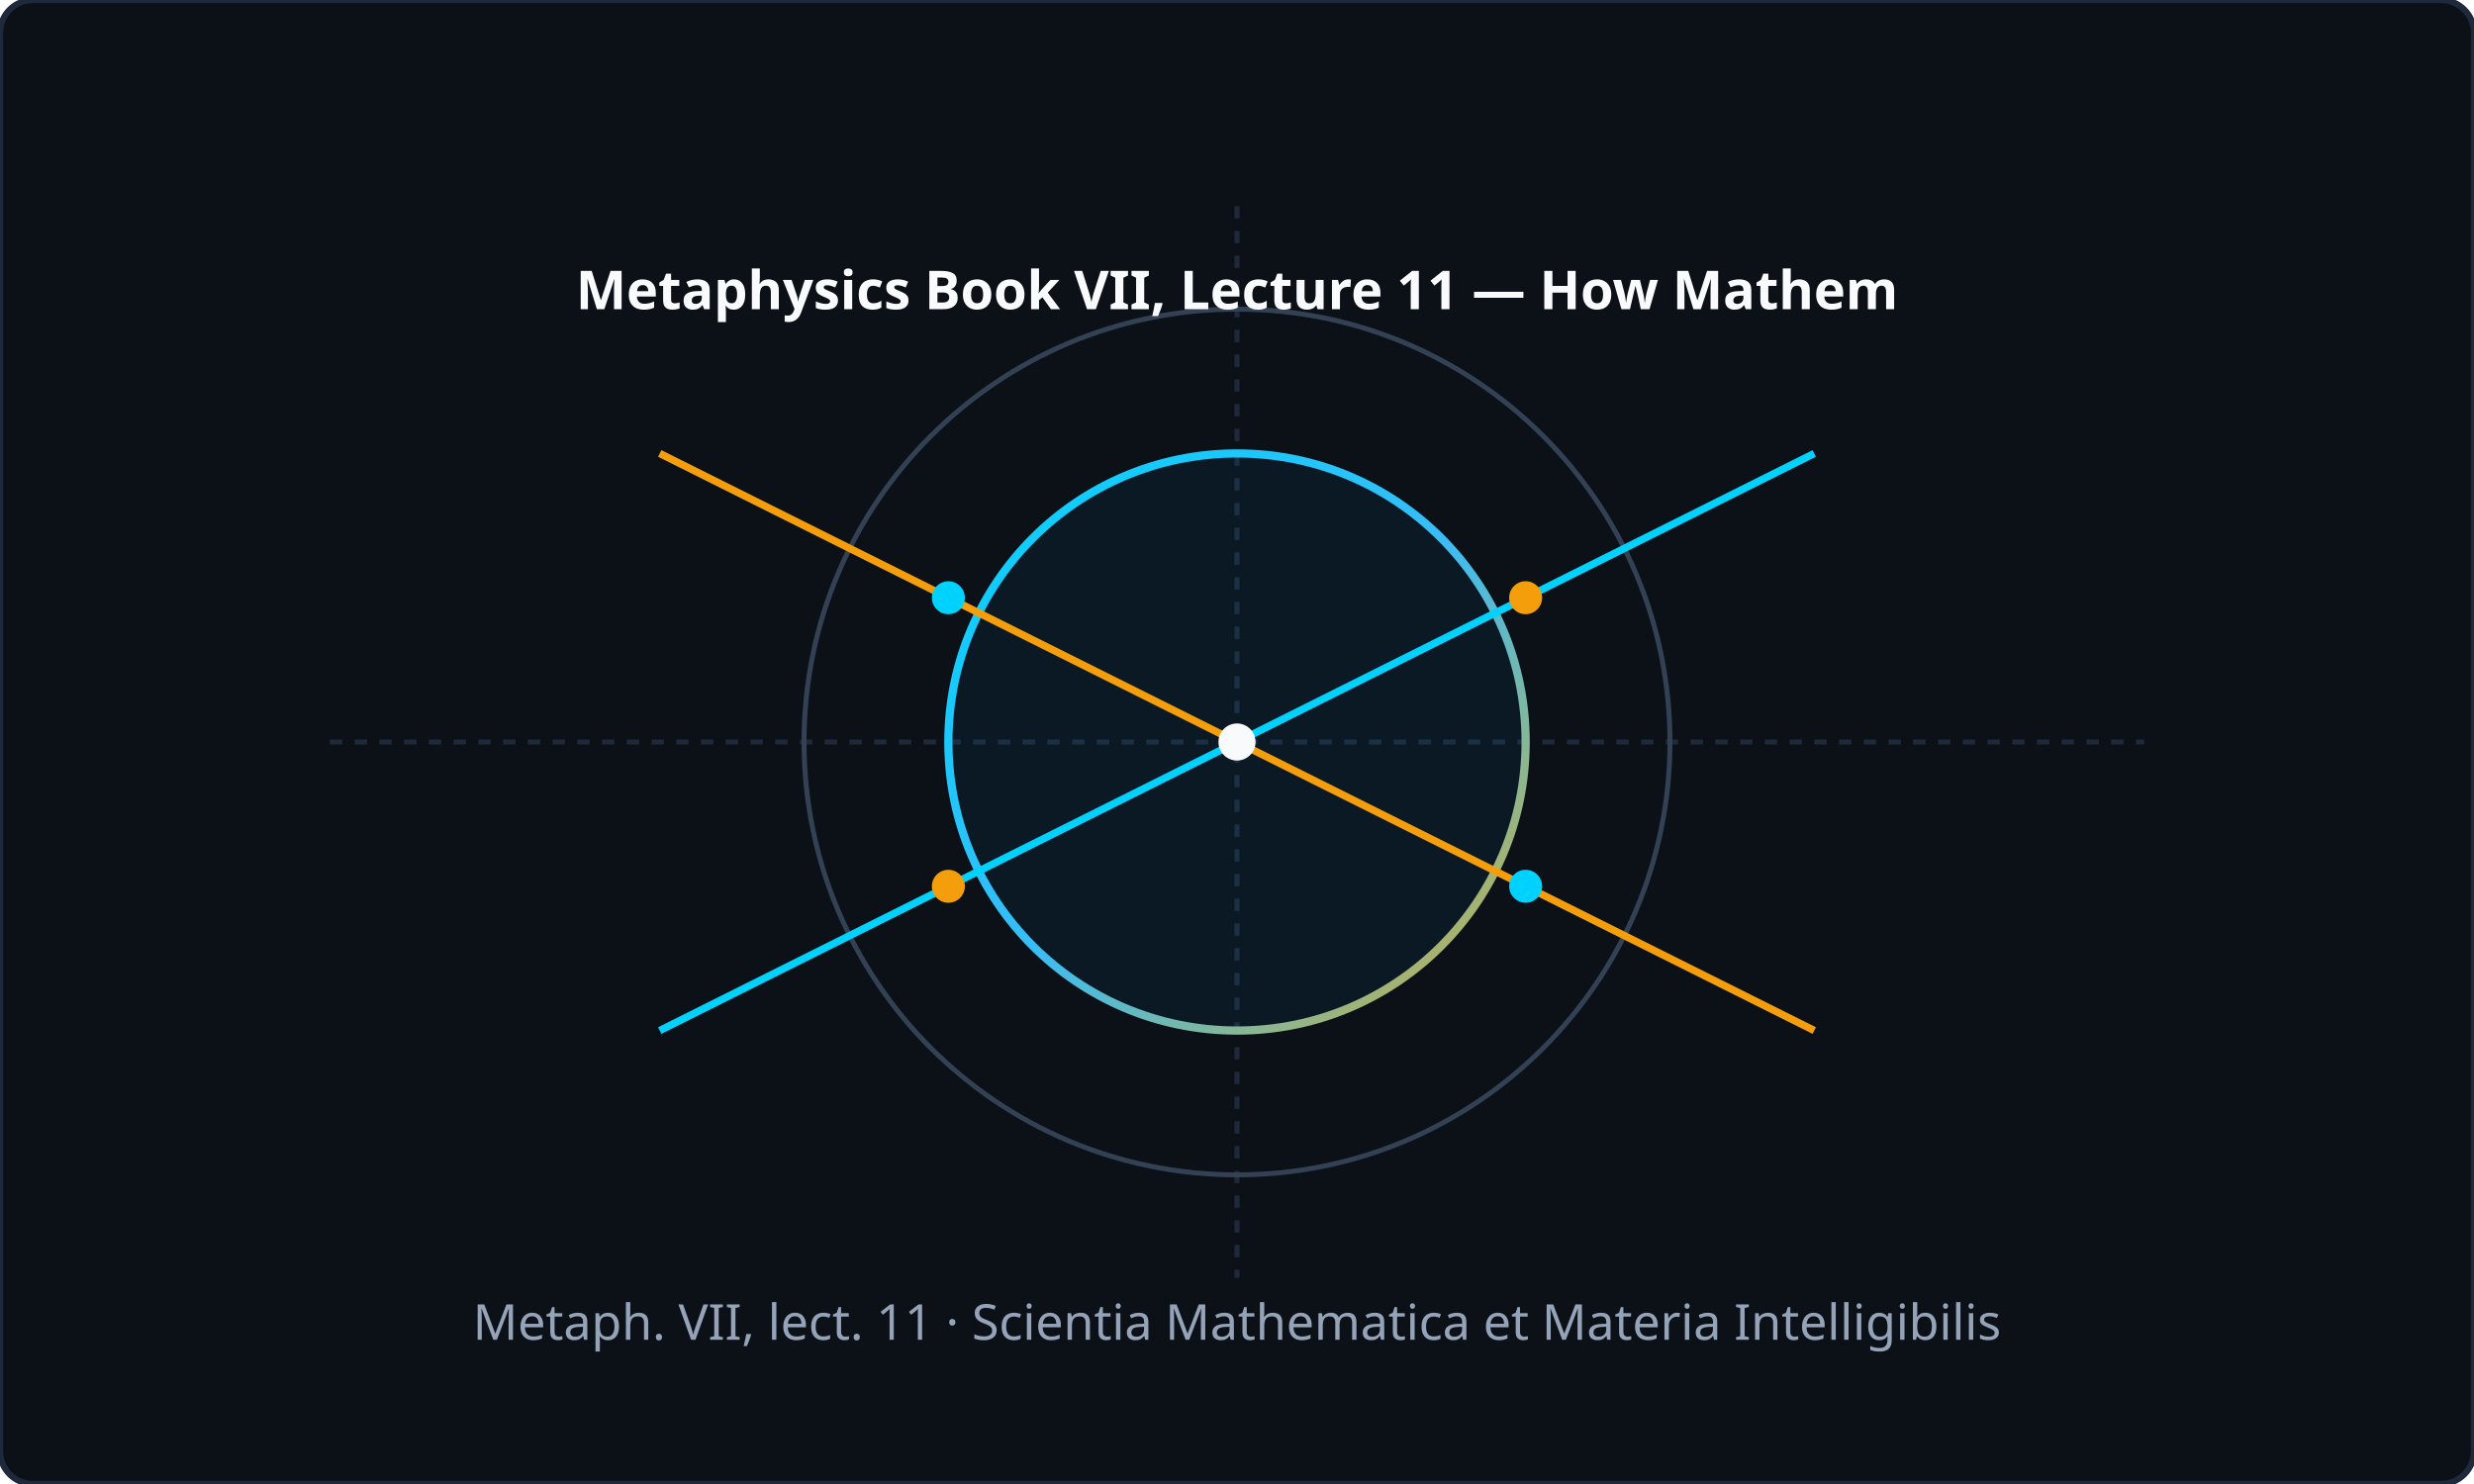
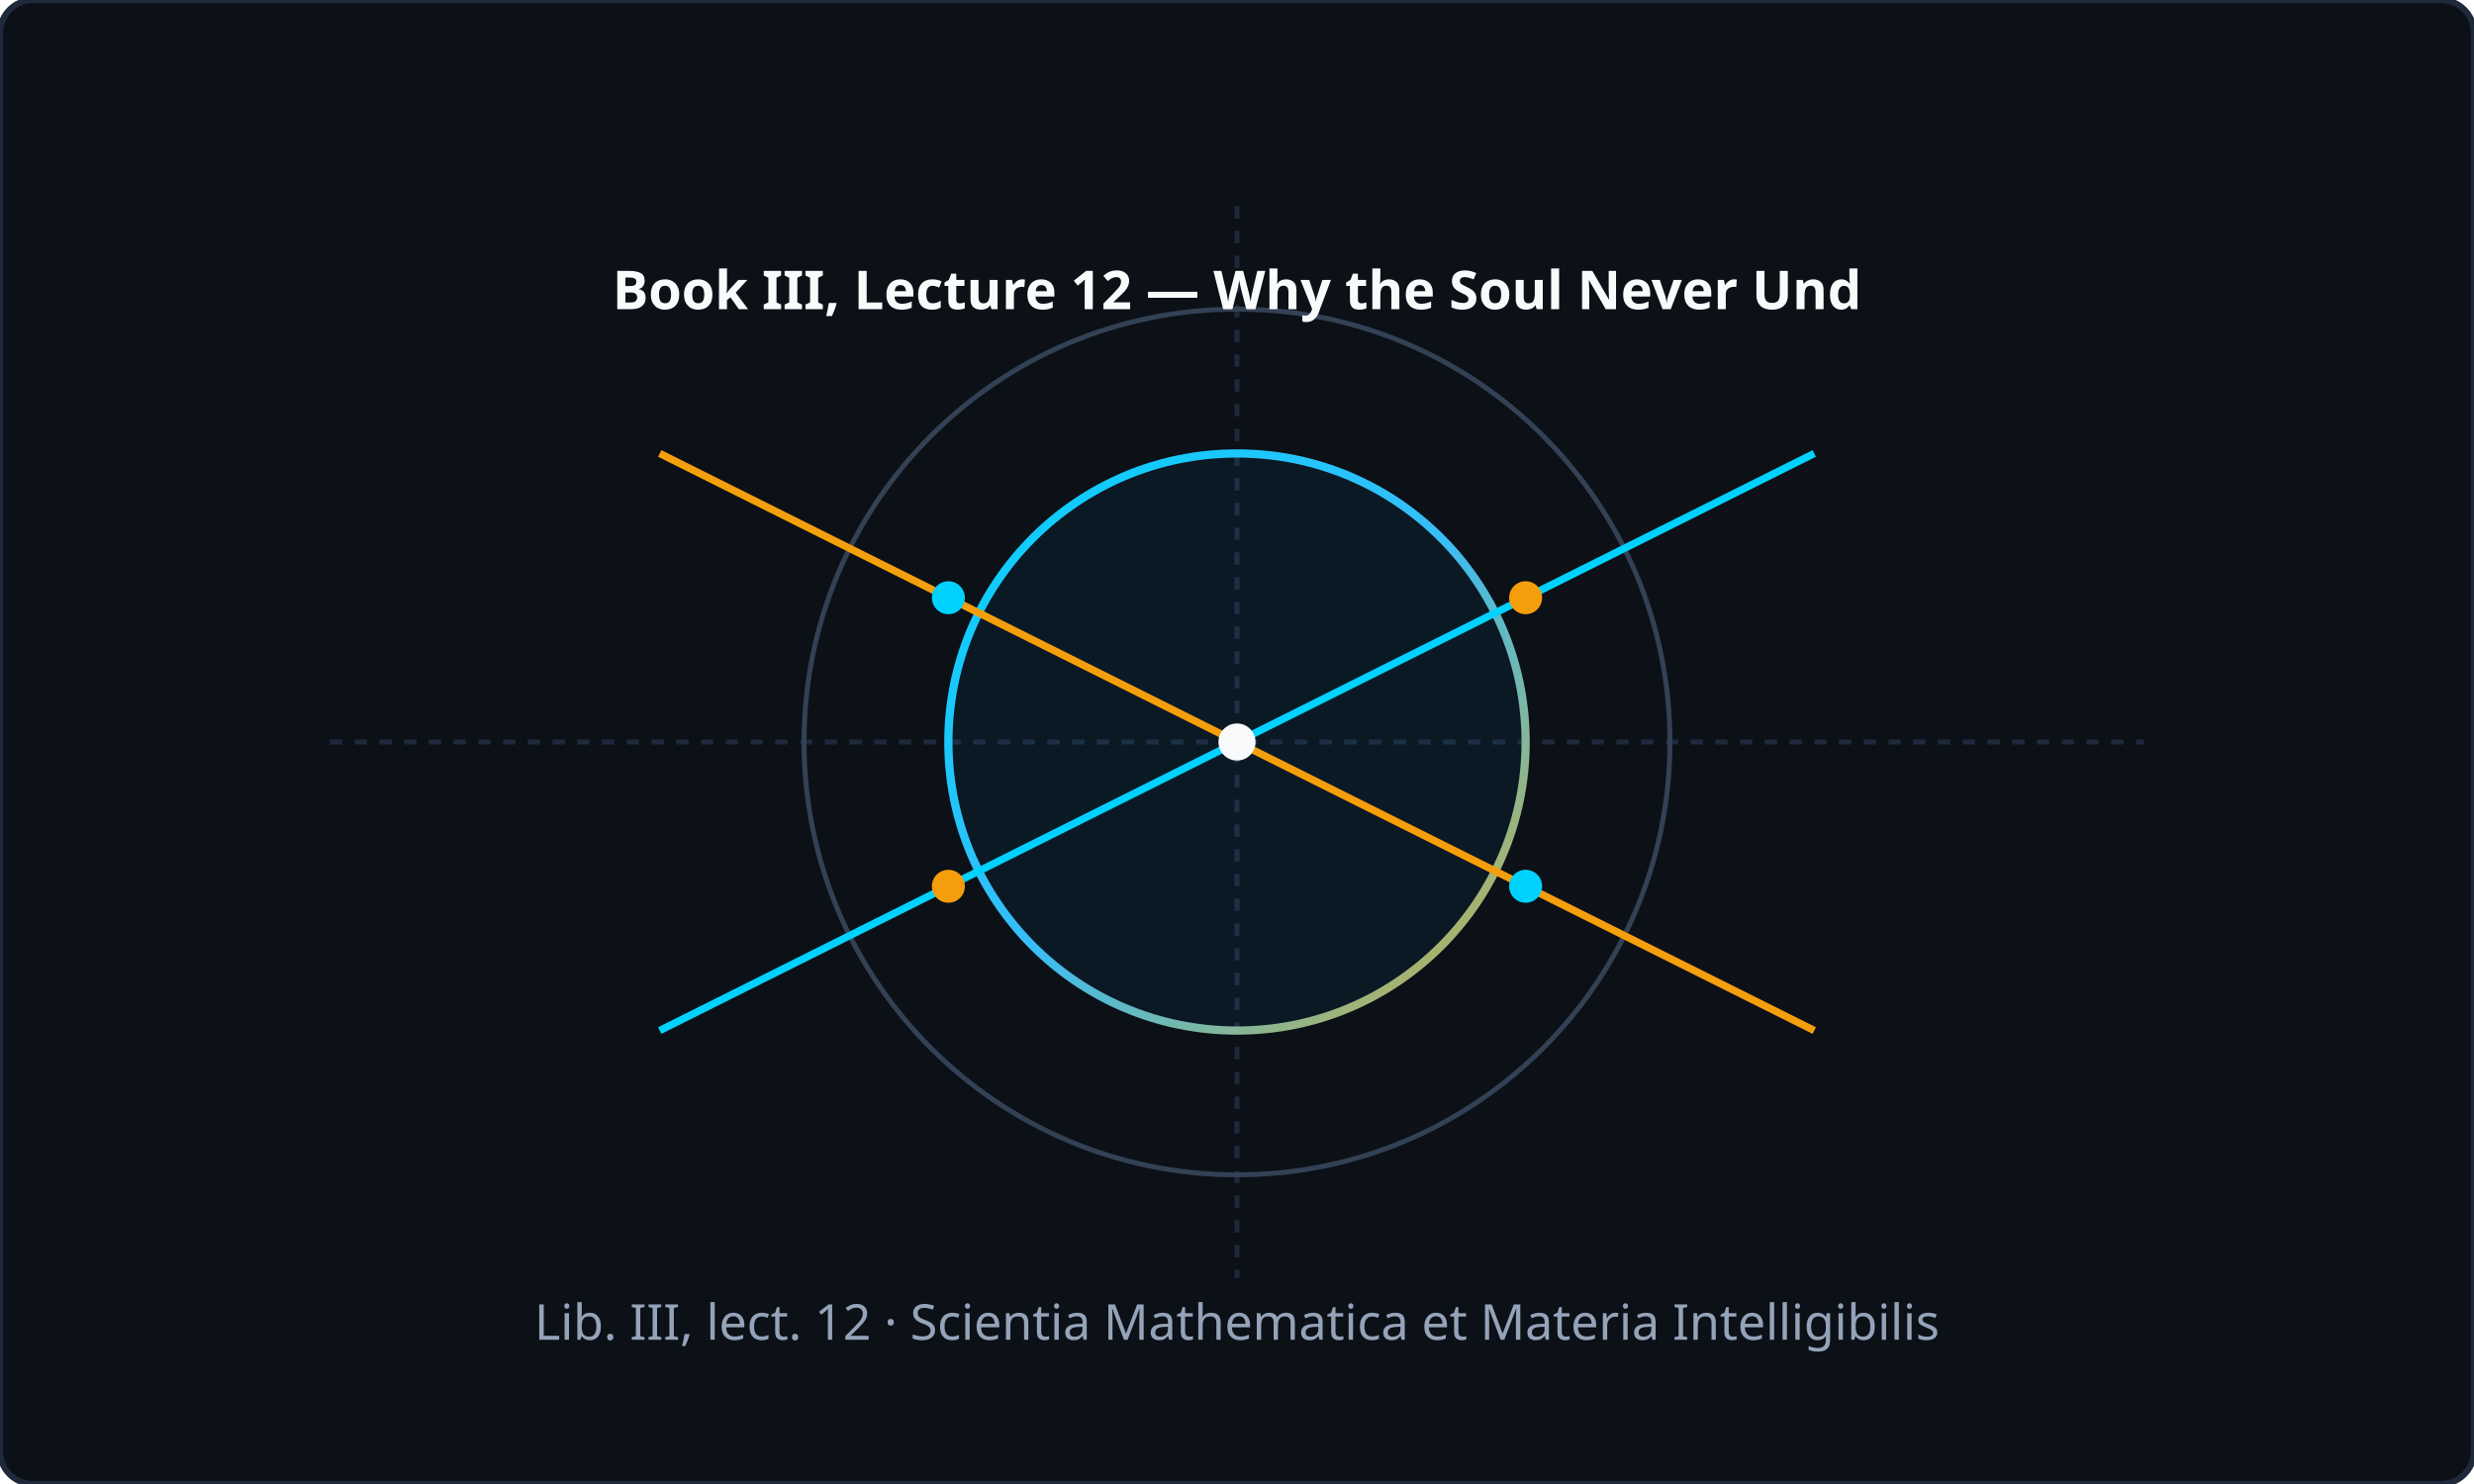
<svg xmlns="http://www.w3.org/2000/svg" viewBox="0 0 600 360" width="100%" height="auto">
  <rect width="600" height="360" rx="8" fill="#0c1017" stroke="#1e293b" stroke-width="1.5" />
  <defs>
    <linearGradient id="geomGrad" x1="0%" y1="0%" x2="100%" y2="100%">
      <stop offset="0%" stop-color="#00d2ff" />
      <stop offset="50%" stop-color="#38bdf8" />
      <stop offset="100%" stop-color="#d4af37" />
    </linearGradient>
  </defs>
  <line x1="80" y1="180" x2="520" y2="180" stroke="#1e293b" stroke-width="1.2" stroke-dasharray="3,3" />
  <line x1="300" y1="50" x2="300" y2="310" stroke="#1e293b" stroke-width="1.2" stroke-dasharray="3,3" />
  <circle cx="300" cy="180" r="105" fill="none" stroke="#334155" stroke-width="1.2" />
  <circle cx="300" cy="180" r="70" fill="#0284c7" fill-opacity="0.08" stroke="url(#geomGrad)" stroke-width="2" />
  <line x1="160" y1="110" x2="440" y2="250" stroke="#f59e0b" stroke-width="1.8" />
  <line x1="160" y1="250" x2="440" y2="110" stroke="#00d2ff" stroke-width="1.8" />
  <circle cx="300" cy="180" r="4.5" fill="#f8fafc" />
  <circle cx="230" cy="145" r="4" fill="#00d2ff" />
  <circle cx="370" cy="215" r="4" fill="#00d2ff" />
  <circle cx="230" cy="215" r="4" fill="#f59e0b" />
  <circle cx="370" cy="145" r="4" fill="#f59e0b" />
-   <text x="300" y="75" fill="#f8fafc" font-size="13" font-family="system-ui, sans-serif" text-anchor="middle" font-weight="600">Metaphysics Book VII, Lecture 11 — How Mathem</text>
-   <text x="300" y="325" fill="#94a3b8" font-size="12" font-family="system-ui, sans-serif" text-anchor="middle">Metaph. VII, lect. 11 · Scientia Mathematica et Materia Intelligibilis</text>
+   <text x="300" y="75" fill="#f8fafc" font-size="13" font-family="system-ui, sans-serif" text-anchor="middle" font-weight="600">Book III, Lecture 12 — Why the Soul Never Und</text>
+   <text x="300" y="325" fill="#94a3b8" font-size="12" font-family="system-ui, sans-serif" text-anchor="middle">Lib. III, lect. 12 · Scientia Mathematica et Materia Intelligibilis</text>
</svg>
